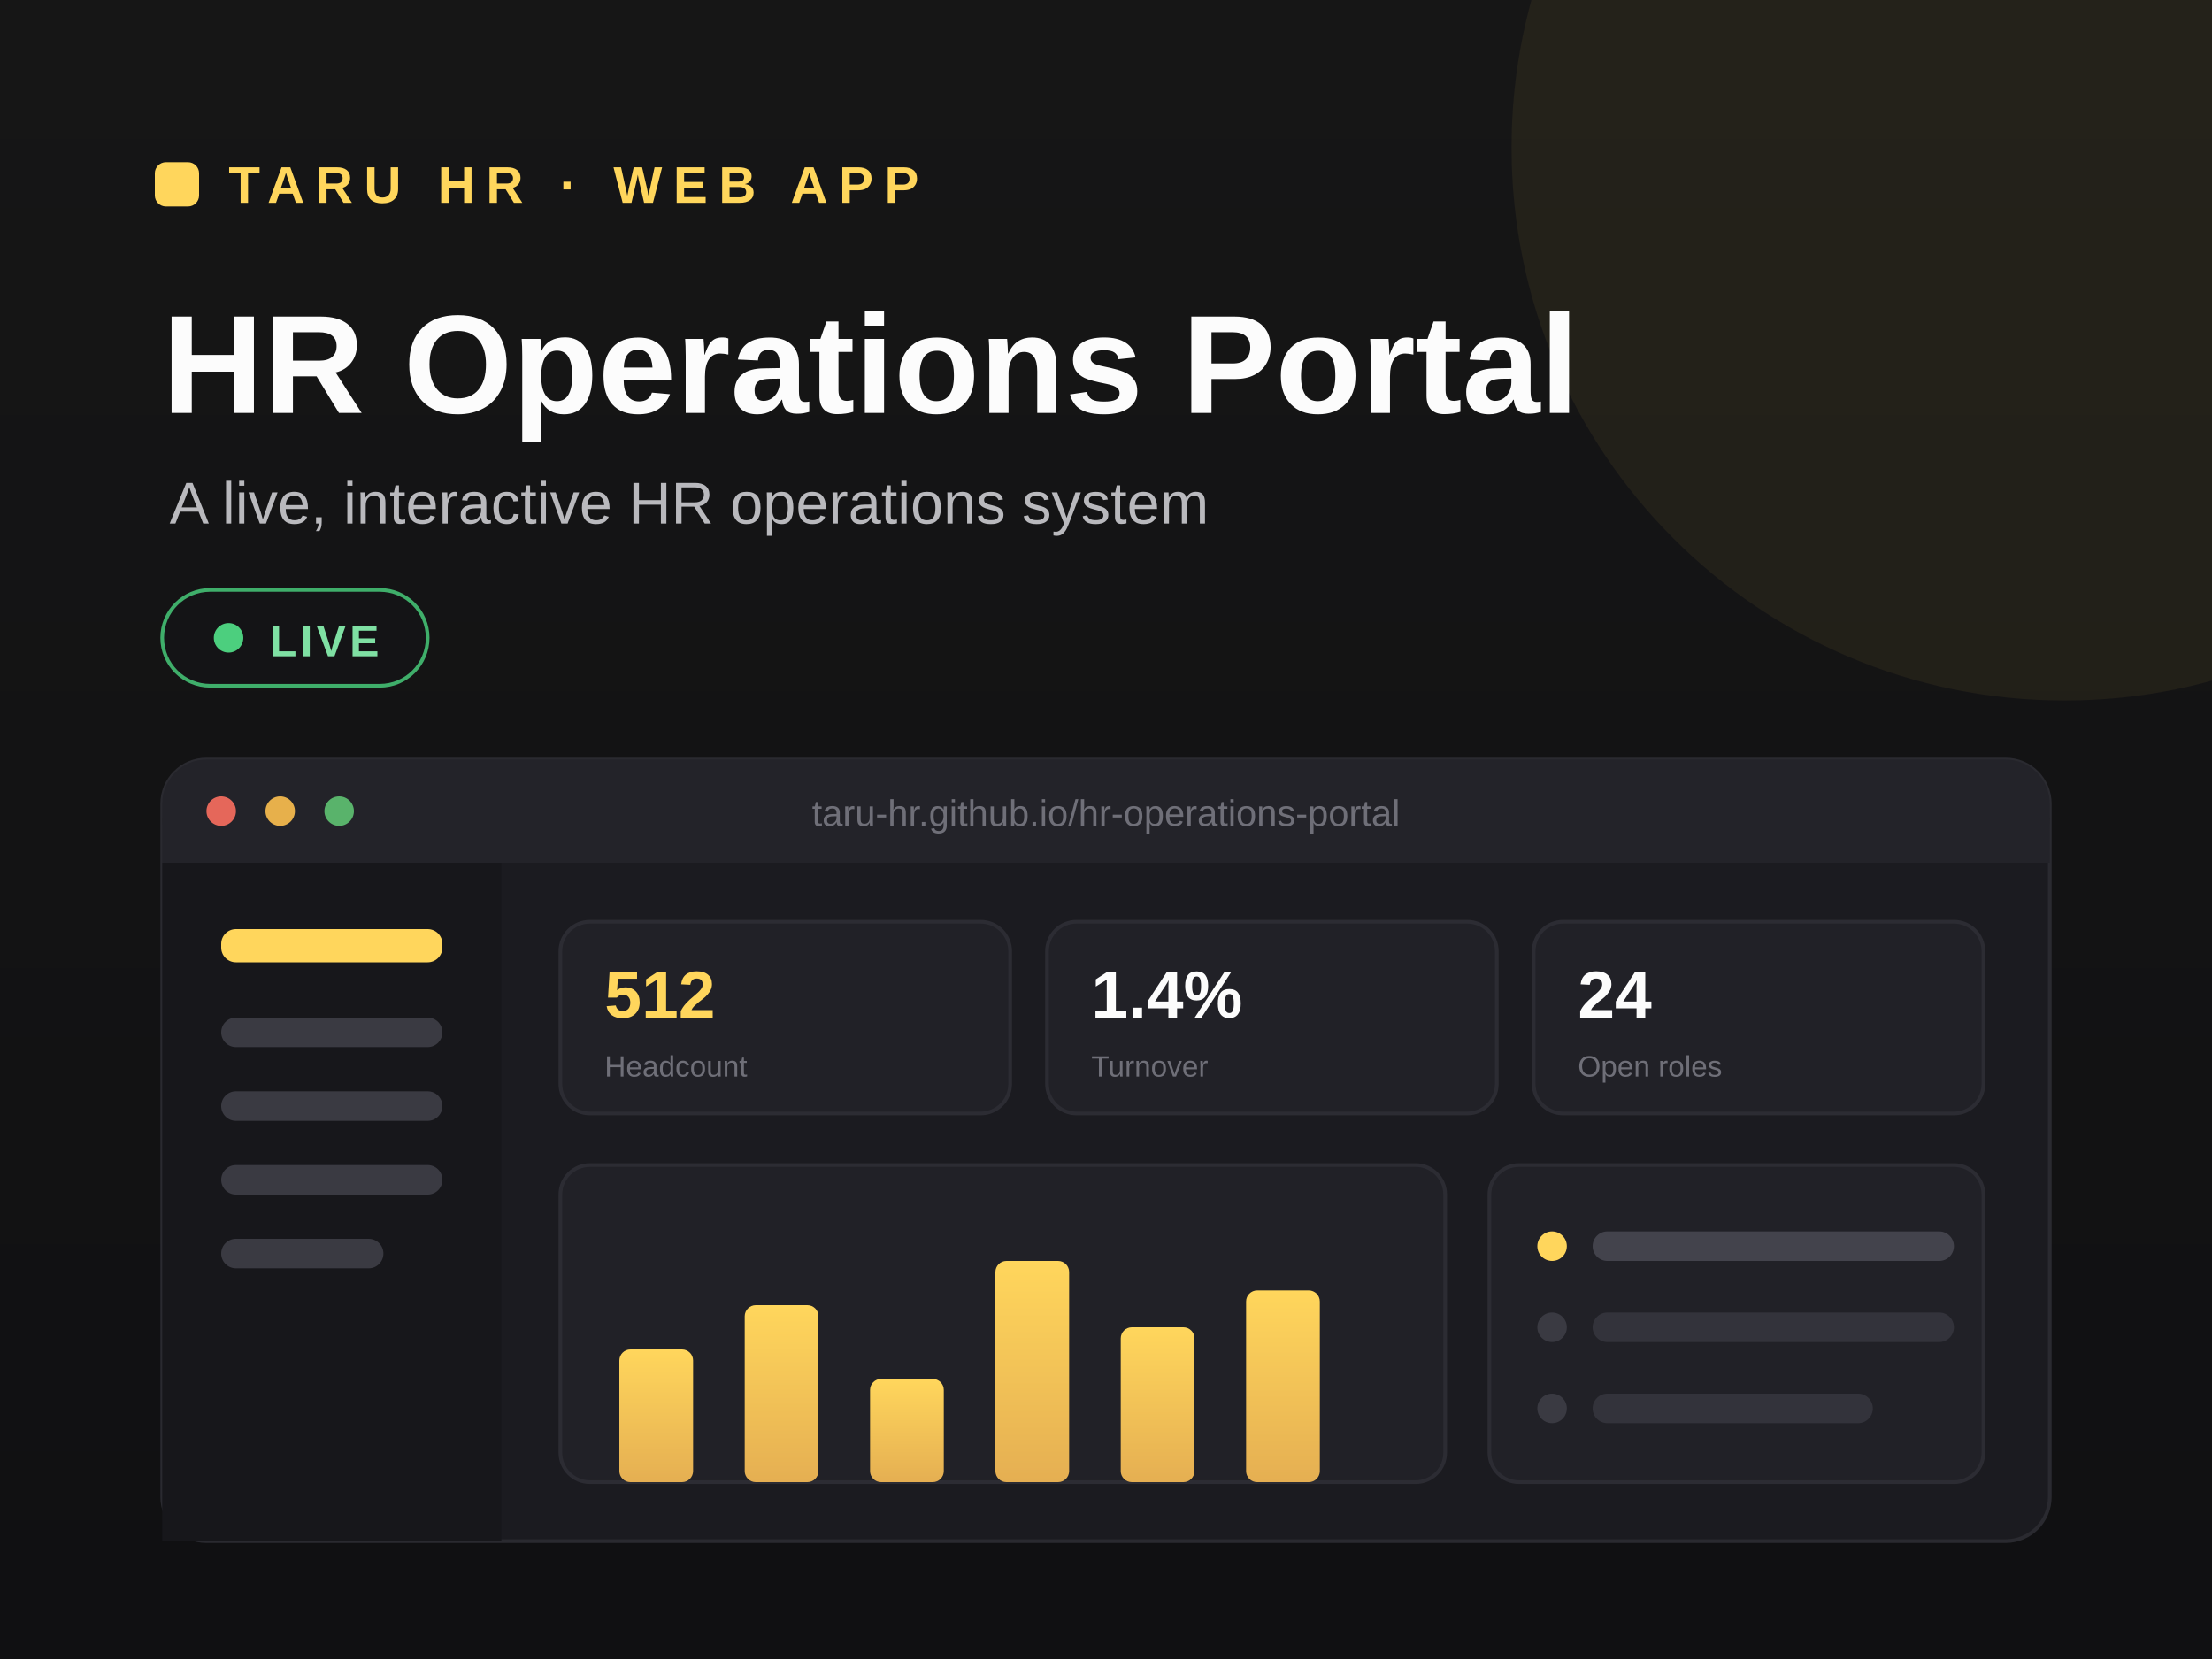
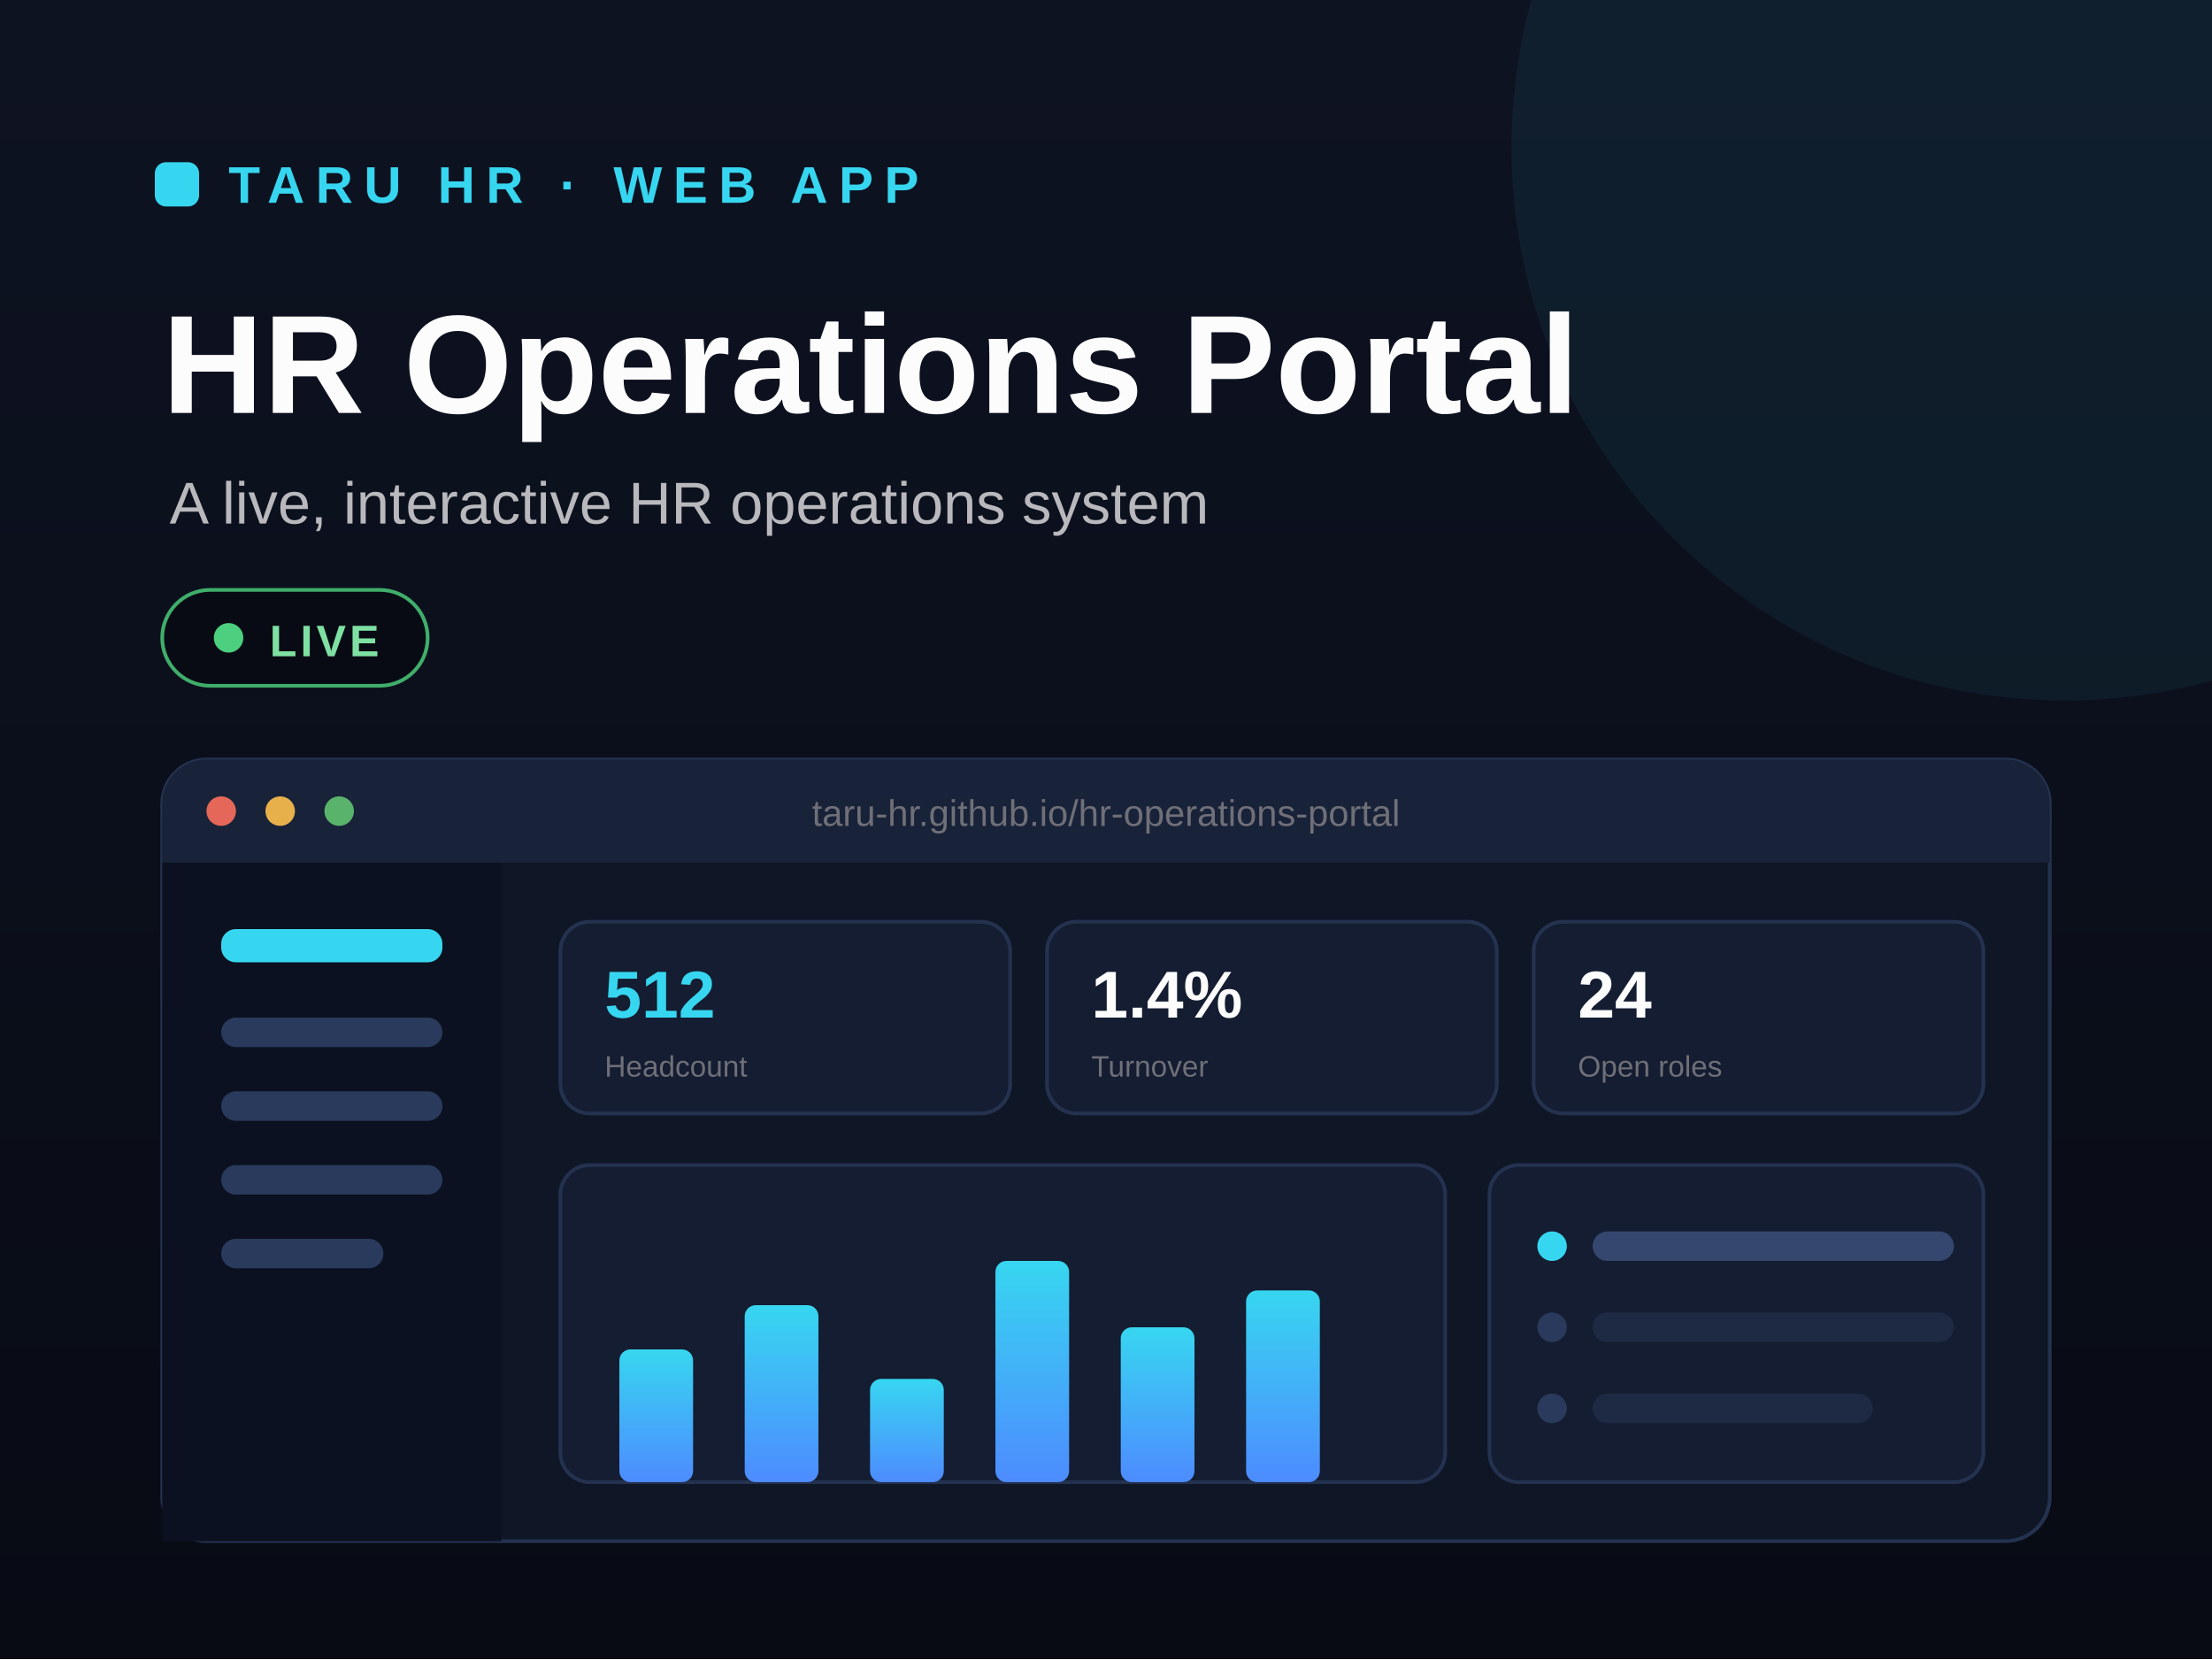
<svg xmlns="http://www.w3.org/2000/svg" viewBox="0 0 600 450" width="600" height="450" role="img" aria-label="HR Operations Portal - a live HR operations web app">
  <defs>
    <linearGradient id="pbg" x1="0" y1="0" x2="0" y2="1">
-       <stop offset="0" stop-color="#161616" />
-       <stop offset="1" stop-color="#101012" />
+       <stop offset="0" stop-color="#0E1322" />
+       <stop offset="1" stop-color="#080B14" />
    </linearGradient>
    <linearGradient id="pbar" x1="0" y1="1" x2="0" y2="0">
-       <stop offset="0" stop-color="#E5AF52" />
-       <stop offset="1" stop-color="#FFD65C" />
+       <stop offset="0" stop-color="#4D8BFF" />
+       <stop offset="1" stop-color="#37D6F0" />
    </linearGradient>
  </defs>
  <rect width="600" height="450" fill="url(#pbg)" />
-   <circle cx="560" cy="40" r="150" fill="#FFD65C" opacity="0.06" />
-   <rect x="42" y="44" width="12" height="12" rx="3" fill="#FFD65C" />
-   <text x="62" y="55" font-family="'Segoe UI','Poppins',Arial,sans-serif" font-size="14" font-weight="600" letter-spacing="3" fill="#FFD65C">TARU HR · WEB APP</text>
+   <circle cx="560" cy="40" r="150" fill="#37D6F0" opacity="0.06" />
+   <rect x="42" y="44" width="12" height="12" rx="3" fill="#37D6F0" />
+   <text x="62" y="55" font-family="'Segoe UI','Poppins',Arial,sans-serif" font-size="14" font-weight="600" letter-spacing="3" fill="#37D6F0">TARU HR · WEB APP</text>
  <text x="44" y="112" font-family="'Segoe UI','Poppins',Arial,sans-serif" font-size="38" font-weight="700" fill="#FCFCFC">HR Operations Portal</text>
  <text x="46" y="142" font-family="'Segoe UI','Poppins',Arial,sans-serif" font-size="16" font-weight="300" fill="#B9B9BD">A live, interactive HR operations system</text>
  <g transform="translate(44,160)">
-     <rect x="0" y="0" width="72" height="26" rx="13" fill="#141416" stroke="#3fae6a" />
+     <rect x="0" y="0" width="72" height="26" rx="13" fill="#080B14" stroke="#3fae6a" />
    <circle cx="18" cy="13" r="4" fill="#4ccf7e" />
    <text x="44" y="18" text-anchor="middle" font-family="'Segoe UI',Arial,sans-serif" font-size="12" font-weight="600" letter-spacing="1" fill="#7fe0a3">LIVE</text>
  </g>
  <g transform="translate(44,206)">
-     <rect x="0" y="0" width="512" height="212" rx="12" fill="#1b1b20" stroke="#2a2a30" />
-     <rect x="0" y="0" width="512" height="28" rx="12" fill="#232329" />
-     <rect x="0" y="16" width="512" height="12" fill="#232329" />
+     <rect x="0" y="0" width="512" height="212" rx="12" fill="#0F1626" stroke="#243250" />
+     <rect x="0" y="0" width="512" height="28" rx="12" fill="#182238" />
+     <rect x="0" y="16" width="512" height="12" fill="#182238" />
    <circle cx="16" cy="14" r="4" fill="#E5675A" />
    <circle cx="32" cy="14" r="4" fill="#E7B04B" />
    <circle cx="48" cy="14" r="4" fill="#59B36B" />
    <text x="256" y="18" text-anchor="middle" font-family="'Segoe UI',Arial,sans-serif" font-size="10" fill="#6f6f78">taru-hr.github.io/hr-operations-portal</text>
-     <rect x="0" y="28" width="92" height="184" fill="#17171b" />
-     <rect x="16" y="46" width="60" height="9" rx="4" fill="#FFD65C" />
-     <g fill="#3a3a42">
+     <rect x="0" y="28" width="92" height="184" fill="#0B1120" />
+     <rect x="16" y="46" width="60" height="9" rx="4" fill="#37D6F0" />
+     <g fill="#2A3A5C">
      <rect x="16" y="70" width="60" height="8" rx="4" />
      <rect x="16" y="90" width="60" height="8" rx="4" />
      <rect x="16" y="110" width="60" height="8" rx="4" />
      <rect x="16" y="130" width="44" height="8" rx="4" />
    </g>
    <g transform="translate(108,44)">
-       <rect x="0" y="0" width="122" height="52" rx="8" fill="#212127" stroke="#2c2c33" />
-       <rect x="132" y="0" width="122" height="52" rx="8" fill="#212127" stroke="#2c2c33" />
-       <rect x="264" y="0" width="122" height="52" rx="8" fill="#212127" stroke="#2c2c33" />
-       <text x="12" y="26" font-family="'Segoe UI',Arial,sans-serif" font-size="18" font-weight="700" fill="#FFD65C">512</text>
+       <rect x="0" y="0" width="122" height="52" rx="8" fill="#141D31" stroke="#243250" />
+       <rect x="132" y="0" width="122" height="52" rx="8" fill="#141D31" stroke="#243250" />
+       <rect x="264" y="0" width="122" height="52" rx="8" fill="#141D31" stroke="#243250" />
+       <text x="12" y="26" font-family="'Segoe UI',Arial,sans-serif" font-size="18" font-weight="700" fill="#37D6F0">512</text>
      <text x="144" y="26" font-family="'Segoe UI',Arial,sans-serif" font-size="18" font-weight="700" fill="#FCFCFC">1.4%</text>
      <text x="276" y="26" font-family="'Segoe UI',Arial,sans-serif" font-size="18" font-weight="700" fill="#FCFCFC">24</text>
      <g fill="#6f6f78" font-family="'Segoe UI',Arial,sans-serif" font-size="8">
        <text x="12" y="42">Headcount</text>
        <text x="144" y="42">Turnover</text>
        <text x="276" y="42">Open roles</text>
      </g>
    </g>
    <g transform="translate(108,110)">
-       <rect x="0" y="0" width="240" height="86" rx="8" fill="#212127" stroke="#2c2c33" />
+       <rect x="0" y="0" width="240" height="86" rx="8" fill="#141D31" stroke="#243250" />
      <g transform="translate(16,16)">
        <rect x="0" y="34" width="20" height="36" rx="3" fill="url(#pbar)" />
        <rect x="34" y="22" width="20" height="48" rx="3" fill="url(#pbar)" />
        <rect x="68" y="42" width="20" height="28" rx="3" fill="url(#pbar)" />
        <rect x="102" y="10" width="20" height="60" rx="3" fill="url(#pbar)" />
        <rect x="136" y="28" width="20" height="42" rx="3" fill="url(#pbar)" />
        <rect x="170" y="18" width="20" height="52" rx="3" fill="url(#pbar)" />
      </g>
    </g>
    <g transform="translate(360,110)">
-       <rect x="0" y="0" width="134" height="86" rx="8" fill="#212127" stroke="#2c2c33" />
+       <rect x="0" y="0" width="134" height="86" rx="8" fill="#141D31" stroke="#243250" />
      <g transform="translate(12,18)">
-         <circle cx="5" cy="4" r="4" fill="#FFD65C" />
-         <rect x="16" y="0" width="98" height="8" rx="4" fill="#43434c" />
-         <circle cx="5" cy="26" r="4" fill="#3a3a42" />
-         <rect x="16" y="22" width="98" height="8" rx="4" fill="#33333b" />
-         <circle cx="5" cy="48" r="4" fill="#3a3a42" />
-         <rect x="16" y="44" width="76" height="8" rx="4" fill="#33333b" />
+         <circle cx="5" cy="4" r="4" fill="#37D6F0" />
+         <rect x="16" y="0" width="98" height="8" rx="4" fill="#35476E" />
+         <circle cx="5" cy="26" r="4" fill="#2A3A5C" />
+         <rect x="16" y="22" width="98" height="8" rx="4" fill="#1E2A44" />
+         <circle cx="5" cy="48" r="4" fill="#2A3A5C" />
+         <rect x="16" y="44" width="76" height="8" rx="4" fill="#1E2A44" />
      </g>
    </g>
  </g>
</svg>
